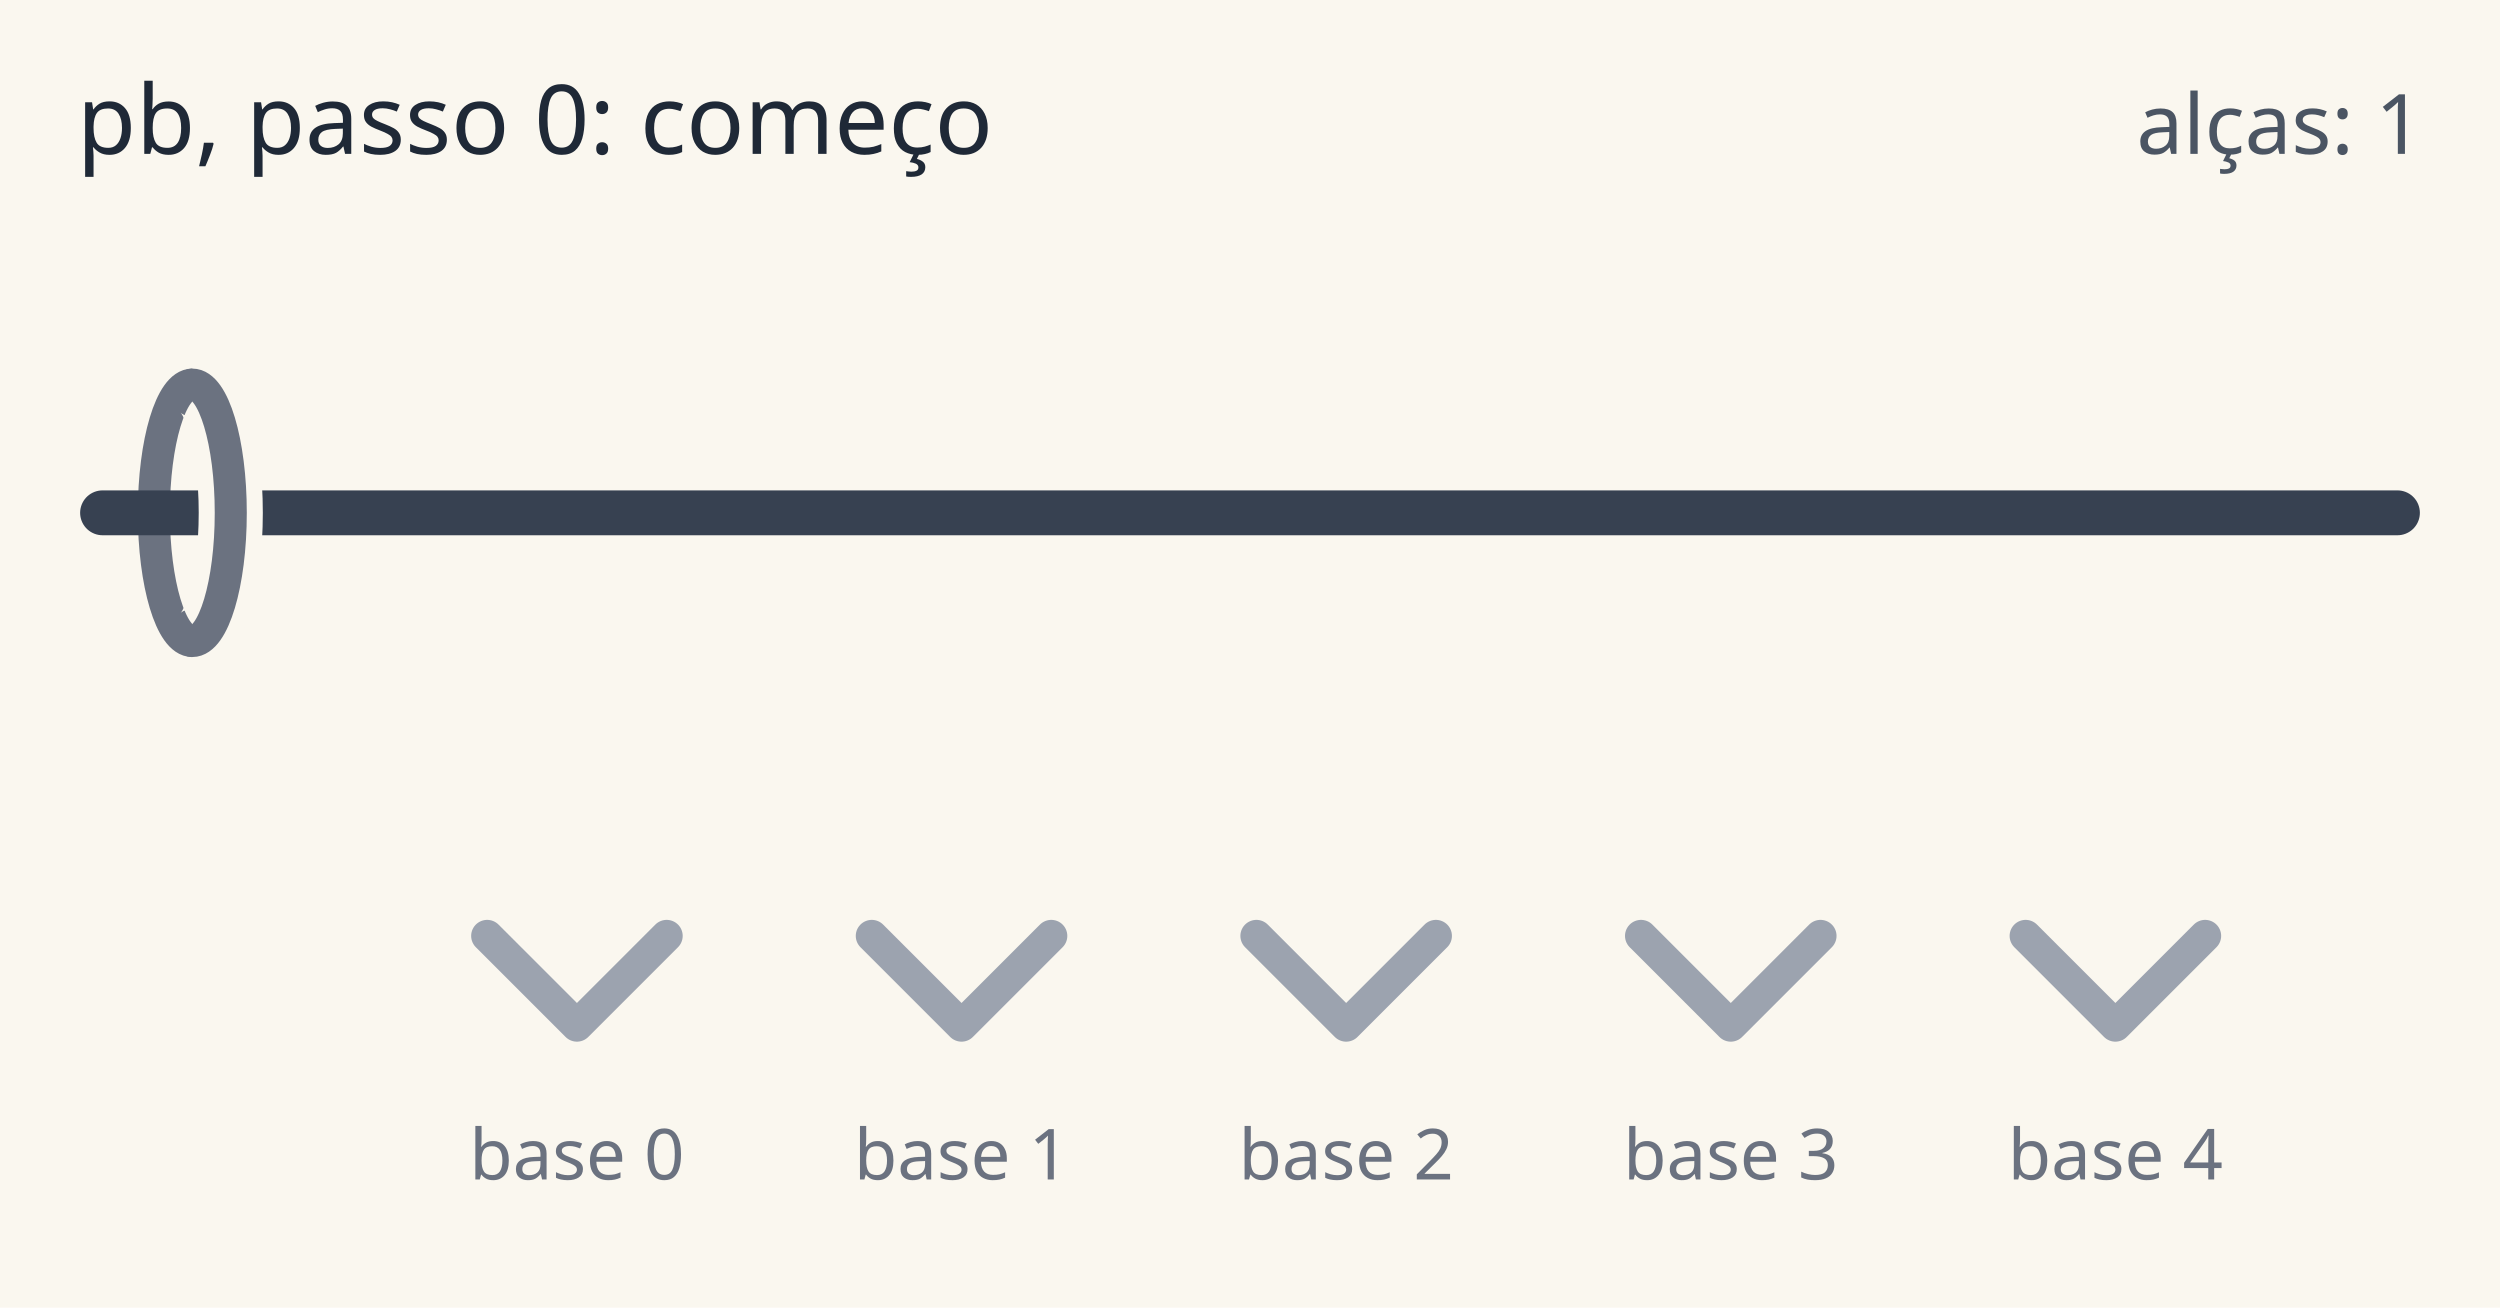
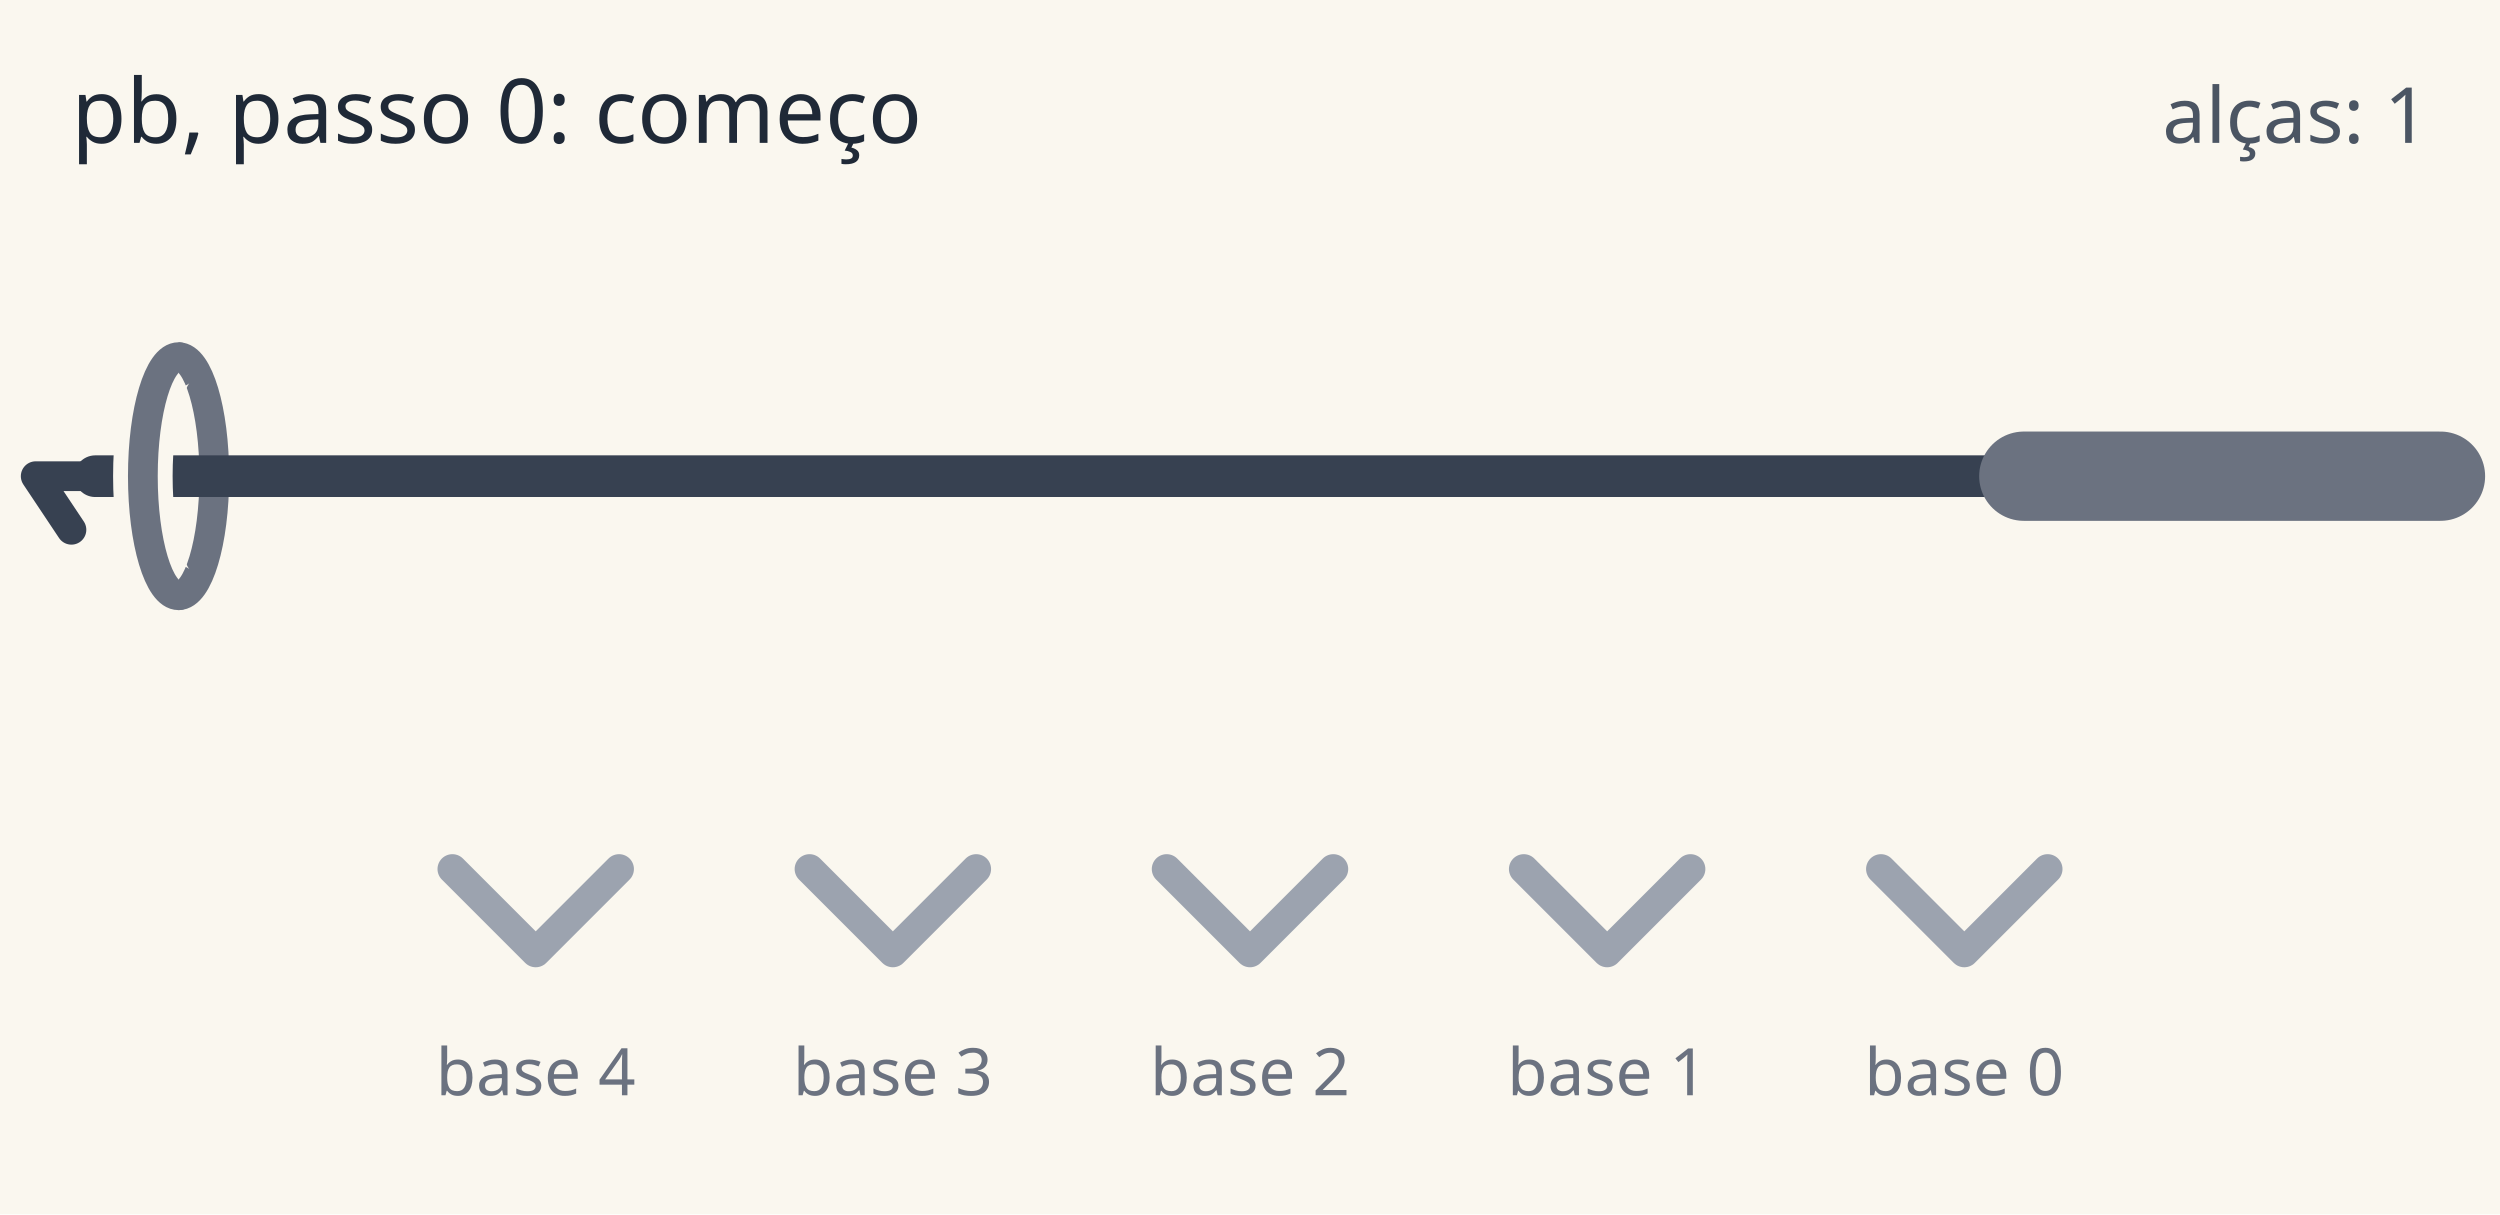
- <svg xmlns="http://www.w3.org/2000/svg" viewBox="0 0 390.0 204.0" width="390.0" height="204.0" font-family="sans-serif">
+ <svg xmlns="http://www.w3.org/2000/svg" viewBox="0 0 420.0 204.0" width="420.0" height="204.0" font-family="sans-serif">
  <rect width="100%" height="100%" fill="#faf7ef" />
  <text x="12" y="24" font-size="15" fill="#1f2937">pb, passo 0: começo</text>
-   <text x="378.0" y="24" font-size="13" text-anchor="end" fill="#4b5563">alças: 1</text>
-   <path data-base-top="0" d="M 76.0 146.0 L 90.0 160.0 L 104.0 146.0" fill="none" stroke="#9ca3af" stroke-width="5" stroke-linecap="round" stroke-linejoin="round" />
-   <text x="90.0" y="184.0" font-size="11" text-anchor="middle" fill="#6b7280">base 0</text>
-   <path data-base-top="1" d="M 136.0 146.0 L 150.0 160.0 L 164.0 146.0" fill="none" stroke="#9ca3af" stroke-width="5" stroke-linecap="round" stroke-linejoin="round" />
-   <text x="150.0" y="184.0" font-size="11" text-anchor="middle" fill="#6b7280">base 1</text>
+   <text x="408.0" y="24" font-size="13" text-anchor="end" fill="#4b5563">alças: 1</text>
+   <path data-base-top="0" d="M 316.0 146.0 L 330.0 160.0 L 344.0 146.0" fill="none" stroke="#9ca3af" stroke-width="5" stroke-linecap="round" stroke-linejoin="round" />
+   <text x="330.0" y="184.0" font-size="11" text-anchor="middle" fill="#6b7280">base 0</text>
+   <path data-base-top="1" d="M 256.0 146.0 L 270.0 160.0 L 284.0 146.0" fill="none" stroke="#9ca3af" stroke-width="5" stroke-linecap="round" stroke-linejoin="round" />
+   <text x="270.0" y="184.0" font-size="11" text-anchor="middle" fill="#6b7280">base 1</text>
  <path data-base-top="2" d="M 196.0 146.0 L 210.0 160.0 L 224.0 146.0" fill="none" stroke="#9ca3af" stroke-width="5" stroke-linecap="round" stroke-linejoin="round" />
  <text x="210.0" y="184.0" font-size="11" text-anchor="middle" fill="#6b7280">base 2</text>
-   <path data-base-top="3" d="M 256.0 146.0 L 270.0 160.0 L 284.0 146.0" fill="none" stroke="#9ca3af" stroke-width="5" stroke-linecap="round" stroke-linejoin="round" />
-   <text x="270.0" y="184.0" font-size="11" text-anchor="middle" fill="#6b7280">base 3</text>
-   <path data-base-top="4" d="M 316.0 146.0 L 330.0 160.0 L 344.0 146.0" fill="none" stroke="#9ca3af" stroke-width="5" stroke-linecap="round" stroke-linejoin="round" />
-   <text x="330.0" y="184.0" font-size="11" text-anchor="middle" fill="#6b7280">base 4</text>
-   <path data-loop="0" data-kind="initial" data-on-hook="1" data-part="back" d="M 30.0 60.0 A 6 20 0 0 0 30.0 100.0" fill="none" stroke="#6b7280" stroke-width="5" stroke-linecap="round" />
-   <line data-hook="1" x1="16" y1="80" x2="374.0" y2="80" stroke="#374151" stroke-width="7" stroke-linecap="round" />
-   <path d="M 30.0 60.0 A 6 20 0 0 1 30.0 100.0" fill="none" stroke="#faf7ef" stroke-width="10" stroke-linecap="butt" />
-   <path data-loop="0" data-kind="initial" data-on-hook="1" data-part="front" d="M 30.0 60.0 A 6 20 0 0 1 30.0 100.0" fill="none" stroke="#6b7280" stroke-width="5" stroke-linecap="round" />
+   <path data-base-top="3" d="M 136.0 146.0 L 150.0 160.0 L 164.0 146.0" fill="none" stroke="#9ca3af" stroke-width="5" stroke-linecap="round" stroke-linejoin="round" />
+   <text x="150.0" y="184.0" font-size="11" text-anchor="middle" fill="#6b7280">base 3</text>
+   <path data-base-top="4" d="M 76.0 146.0 L 90.0 160.0 L 104.0 146.0" fill="none" stroke="#9ca3af" stroke-width="5" stroke-linecap="round" stroke-linejoin="round" />
+   <text x="90.0" y="184.0" font-size="11" text-anchor="middle" fill="#6b7280">base 4</text>
+   <path data-loop="0" data-kind="initial" data-on-hook="1" data-part="back" d="M 30.0 60.0 A 6 20 0 0 1 30.0 100.0" fill="none" stroke="#6b7280" stroke-width="5" stroke-linecap="round" />
+   <line data-hook="1" x1="404.0" y1="80" x2="16.0" y2="80" stroke="#374151" stroke-width="7" stroke-linecap="round" />
+   <line data-hook-handle="1" x1="410.0" y1="80" x2="340.0" y2="80" stroke="#6b7280" stroke-width="15" stroke-linecap="round" />
+   <path data-hook-tip="1" d="M 18.0 80 L 6.0 80 L 12.0 89" fill="none" stroke="#374151" stroke-width="5" stroke-linecap="round" stroke-linejoin="round" />
+   <path d="M 30.0 60.0 A 6 20 0 0 0 30.0 100.0" fill="none" stroke="#faf7ef" stroke-width="10" stroke-linecap="butt" />
+   <path data-loop="0" data-kind="initial" data-on-hook="1" data-part="front" d="M 30.0 60.0 A 6 20 0 0 0 30.0 100.0" fill="none" stroke="#6b7280" stroke-width="5" stroke-linecap="round" />
</svg>
